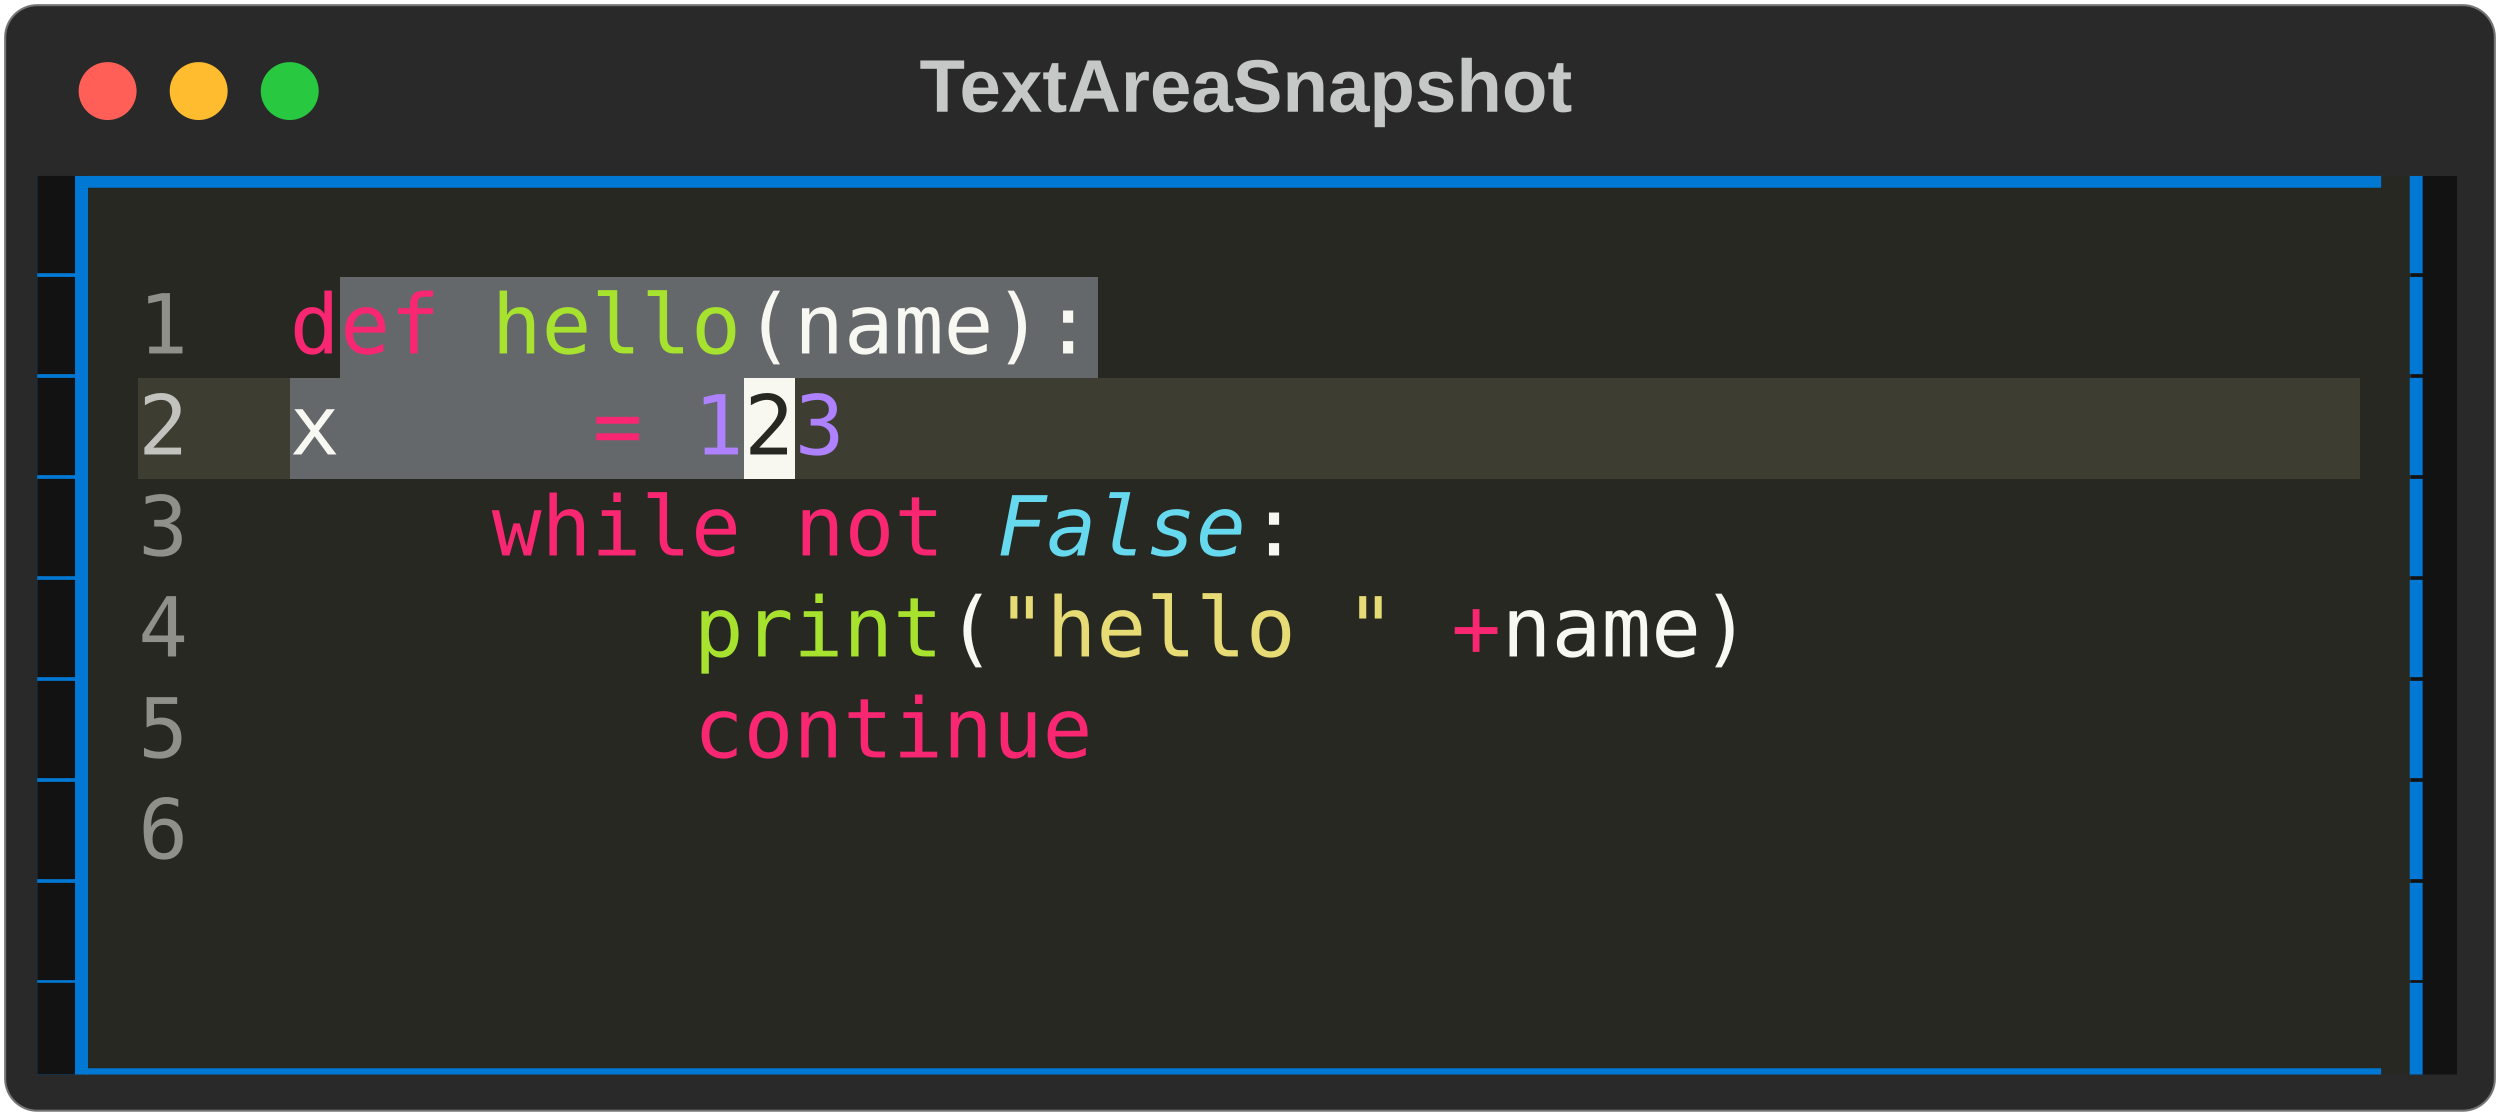
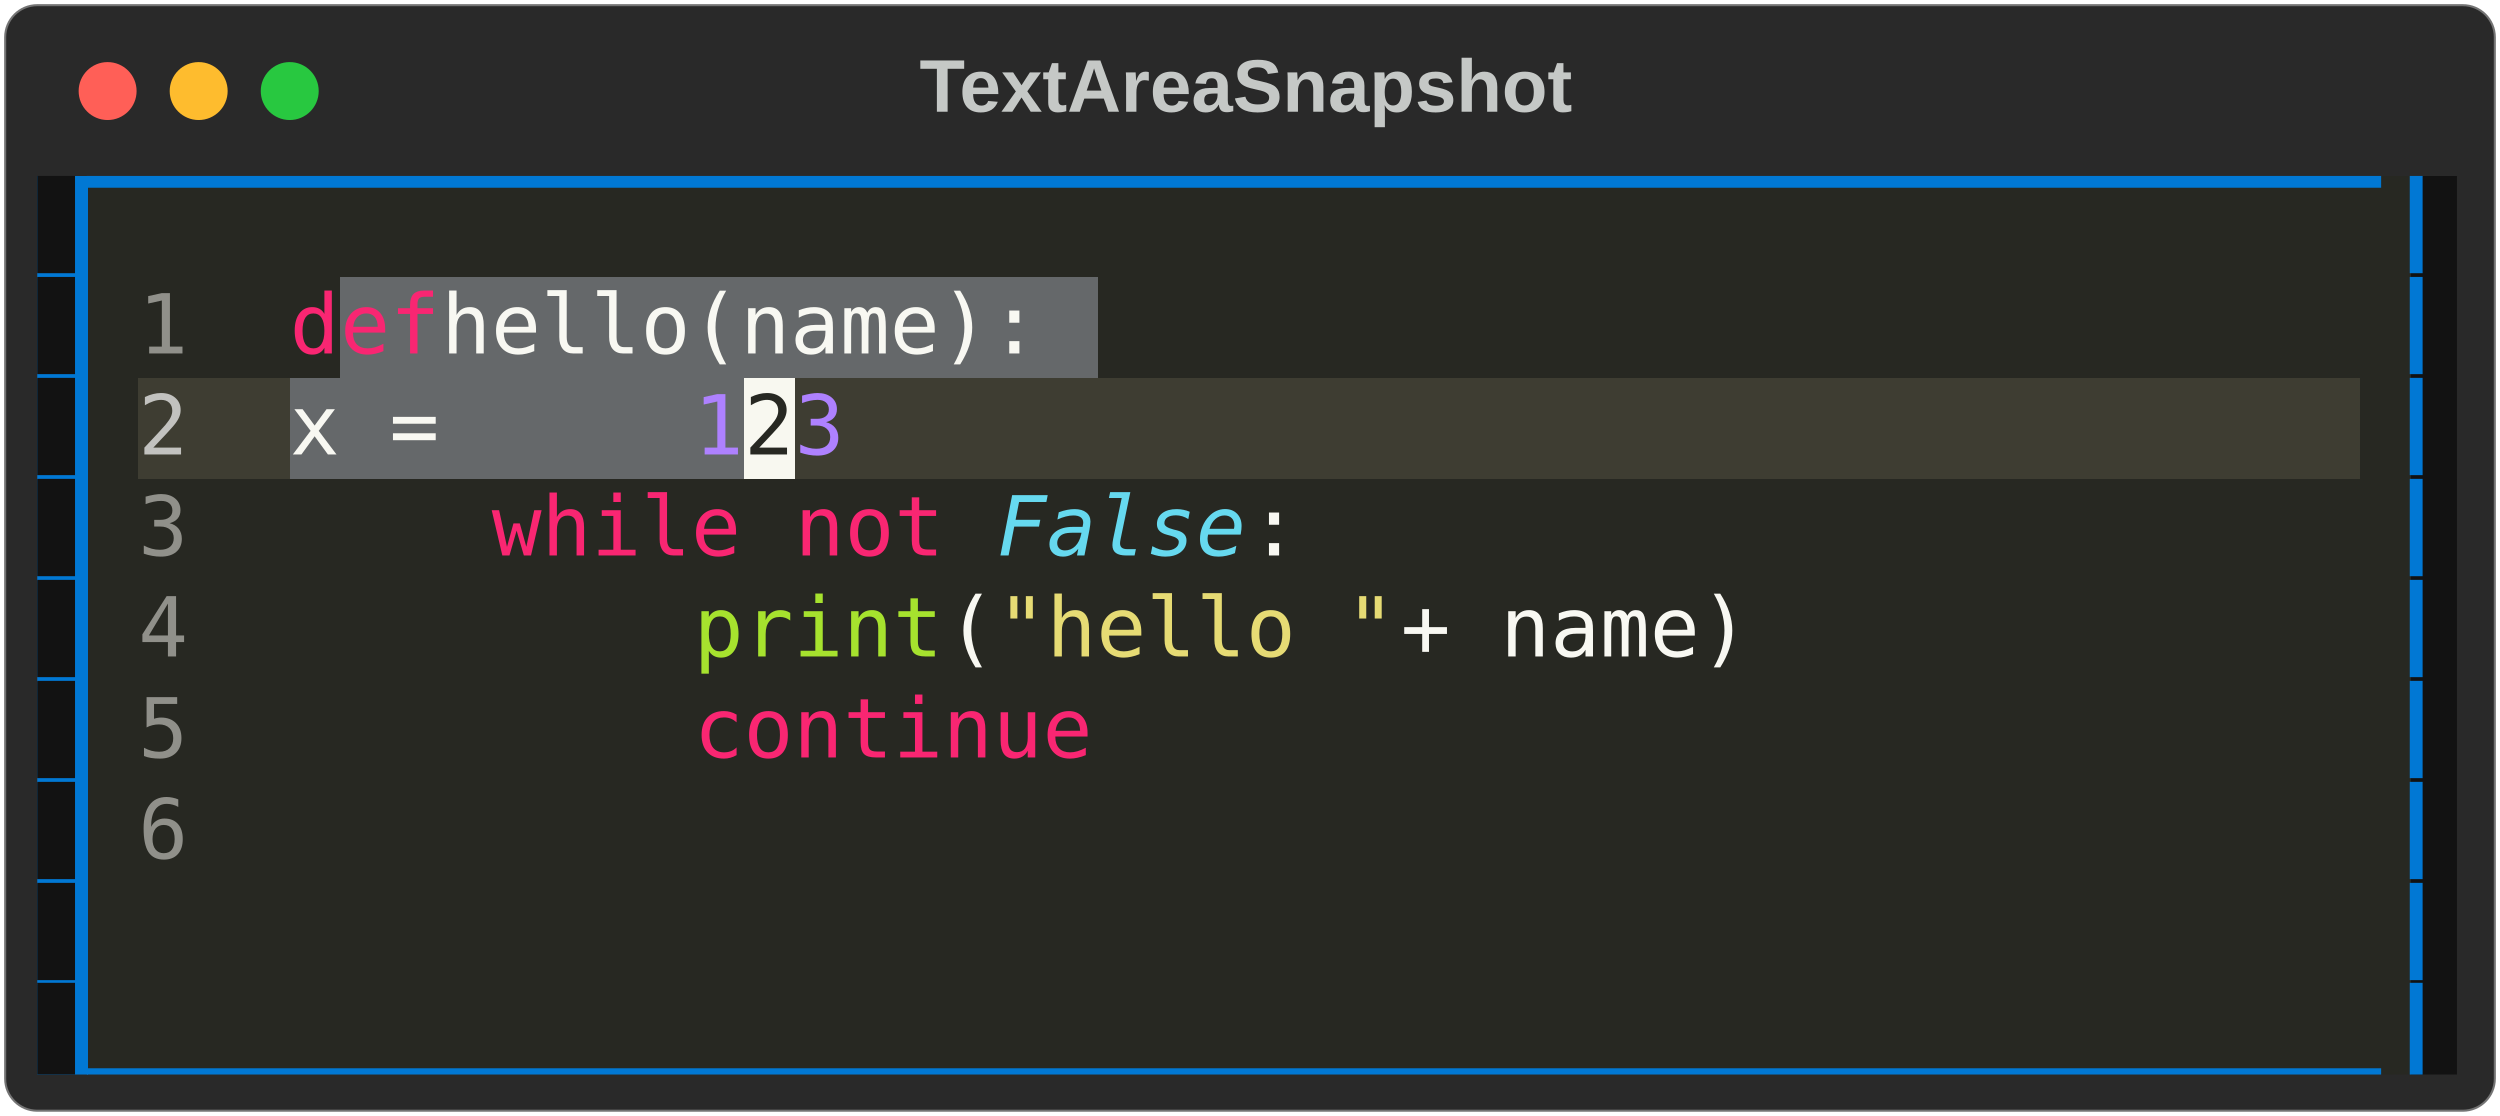
<svg xmlns="http://www.w3.org/2000/svg" class="rich-terminal" viewBox="0 0 604 269.6">
  <style>

    @font-face {
        font-family: "Fira Code";
        src: local("FiraCode-Regular"),
                url("https://cdnjs.cloudflare.com/ajax/libs/firacode/6.2.0/woff2/FiraCode-Regular.woff2") format("woff2"),
                url("https://cdnjs.cloudflare.com/ajax/libs/firacode/6.2.0/woff/FiraCode-Regular.woff") format("woff");
        font-style: normal;
        font-weight: 400;
    }
    @font-face {
        font-family: "Fira Code";
        src: local("FiraCode-Bold"),
                url("https://cdnjs.cloudflare.com/ajax/libs/firacode/6.2.0/woff2/FiraCode-Bold.woff2") format("woff2"),
                url("https://cdnjs.cloudflare.com/ajax/libs/firacode/6.2.0/woff/FiraCode-Bold.woff") format("woff");
        font-style: bold;
        font-weight: 700;
    }

-     .terminal-2288398405-matrix {
+     .terminal-2677119763-matrix {
        font-family: Fira Code, monospace;
        font-size: 20px;
        line-height: 24.4px;
        font-variant-east-asian: full-width;
    }

-     .terminal-2288398405-title {
+     .terminal-2677119763-title {
        font-size: 18px;
        font-weight: bold;
        font-family: arial;
    }

-     .terminal-2288398405-r1 { fill: #121212 }
- .terminal-2288398405-r2 { fill: #0178d4 }
- .terminal-2288398405-r3 { fill: #c5c8c6 }
- .terminal-2288398405-r4 { fill: #90908a }
- .terminal-2288398405-r5 { fill: #f92672 }
- .terminal-2288398405-r6 { fill: #f8f8f2 }
- .terminal-2288398405-r7 { fill: #a6e22e }
- .terminal-2288398405-r8 { fill: #c2c2bf }
- .terminal-2288398405-r9 { fill: #ae81ff }
- .terminal-2288398405-r10 { fill: #272822 }
- .terminal-2288398405-r11 { fill: #66d9ef;font-style: italic; }
- .terminal-2288398405-r12 { fill: #e6db74 }
+     .terminal-2677119763-r1 { fill: #121212 }
+ .terminal-2677119763-r2 { fill: #0178d4 }
+ .terminal-2677119763-r3 { fill: #c5c8c6 }
+ .terminal-2677119763-r4 { fill: #90908a }
+ .terminal-2677119763-r5 { fill: #f92672 }
+ .terminal-2677119763-r6 { fill: #f8f8f2 }
+ .terminal-2677119763-r7 { fill: #c2c2bf }
+ .terminal-2677119763-r8 { fill: #ae81ff }
+ .terminal-2677119763-r9 { fill: #272822 }
+ .terminal-2677119763-r10 { fill: #66d9ef;font-style: italic; }
+ .terminal-2677119763-r11 { fill: #a6e22e }
+ .terminal-2677119763-r12 { fill: #e6db74 }
    </style>
  <defs>
-     <clipPath id="terminal-2288398405-clip-terminal">
+     <clipPath id="terminal-2677119763-clip-terminal">
      <rect x="0" y="0" width="584.6" height="218.6" />
    </clipPath>
-     <clipPath id="terminal-2288398405-line-0">
+     <clipPath id="terminal-2677119763-line-0">
      <rect x="0" y="1.5" width="585.6" height="24.65" />
    </clipPath>
-     <clipPath id="terminal-2288398405-line-1">
+     <clipPath id="terminal-2677119763-line-1">
      <rect x="0" y="25.9" width="585.6" height="24.65" />
    </clipPath>
-     <clipPath id="terminal-2288398405-line-2">
+     <clipPath id="terminal-2677119763-line-2">
      <rect x="0" y="50.3" width="585.6" height="24.65" />
    </clipPath>
-     <clipPath id="terminal-2288398405-line-3">
+     <clipPath id="terminal-2677119763-line-3">
      <rect x="0" y="74.7" width="585.6" height="24.65" />
    </clipPath>
-     <clipPath id="terminal-2288398405-line-4">
+     <clipPath id="terminal-2677119763-line-4">
      <rect x="0" y="99.1" width="585.6" height="24.65" />
    </clipPath>
-     <clipPath id="terminal-2288398405-line-5">
+     <clipPath id="terminal-2677119763-line-5">
      <rect x="0" y="123.5" width="585.6" height="24.65" />
    </clipPath>
-     <clipPath id="terminal-2288398405-line-6">
+     <clipPath id="terminal-2677119763-line-6">
      <rect x="0" y="147.9" width="585.6" height="24.65" />
    </clipPath>
-     <clipPath id="terminal-2288398405-line-7">
+     <clipPath id="terminal-2677119763-line-7">
      <rect x="0" y="172.3" width="585.6" height="24.65" />
    </clipPath>
  </defs>
  <rect fill="#292929" stroke="rgba(255,255,255,0.35)" stroke-width="1" x="1" y="1" width="602" height="267.6" rx="8" />
-   <text class="terminal-2288398405-title" fill="#c5c8c6" text-anchor="middle" x="301" y="27">TextAreaSnapshot</text>
+   <text class="terminal-2677119763-title" fill="#c5c8c6" text-anchor="middle" x="301" y="27">TextAreaSnapshot</text>
  <g transform="translate(26,22)">
    <circle cx="0" cy="0" r="7" fill="#ff5f57" />
    <circle cx="22" cy="0" r="7" fill="#febc2e" />
    <circle cx="44" cy="0" r="7" fill="#28c840" />
  </g>
-   <g transform="translate(9, 41)" clip-path="url(#terminal-2288398405-clip-terminal)">
+   <g transform="translate(9, 41)" clip-path="url(#terminal-2677119763-clip-terminal)">
    <rect fill="#0178d4" x="0" y="1.5" width="12.2" height="24.65" shape-rendering="crispEdges" />
    <rect fill="#272822" x="12.2" y="1.5" width="561.2" height="24.65" shape-rendering="crispEdges" />
    <rect fill="#121212" x="573.4" y="1.5" width="12.2" height="24.65" shape-rendering="crispEdges" />
    <rect fill="#0178d4" x="0" y="25.9" width="12.2" height="24.65" shape-rendering="crispEdges" />
    <rect fill="#272822" x="12.2" y="25.9" width="12.2" height="24.65" shape-rendering="crispEdges" />
    <rect fill="#272822" x="24.4" y="25.9" width="36.6" height="24.65" shape-rendering="crispEdges" />
    <rect fill="#272822" x="61" y="25.9" width="12.2" height="24.65" shape-rendering="crispEdges" />
    <rect fill="#65686a" x="73.2" y="25.9" width="24.4" height="24.65" shape-rendering="crispEdges" />
-     <rect fill="#65686a" x="97.6" y="25.9" width="12.2" height="24.65" shape-rendering="crispEdges" />
-     <rect fill="#65686a" x="109.8" y="25.9" width="61" height="24.65" shape-rendering="crispEdges" />
-     <rect fill="#65686a" x="170.8" y="25.9" width="85.4" height="24.65" shape-rendering="crispEdges" />
+     <rect fill="#65686a" x="97.6" y="25.9" width="158.6" height="24.65" shape-rendering="crispEdges" />
    <rect fill="#272822" x="256.2" y="25.9" width="305" height="24.65" shape-rendering="crispEdges" />
    <rect fill="#272822" x="561.2" y="25.9" width="12.2" height="24.65" shape-rendering="crispEdges" />
    <rect fill="#121212" x="573.4" y="25.9" width="12.2" height="24.65" shape-rendering="crispEdges" />
    <rect fill="#0178d4" x="0" y="50.3" width="12.2" height="24.65" shape-rendering="crispEdges" />
    <rect fill="#272822" x="12.2" y="50.3" width="12.2" height="24.65" shape-rendering="crispEdges" />
    <rect fill="#3e3d32" x="24.4" y="50.3" width="36.6" height="24.65" shape-rendering="crispEdges" />
-     <rect fill="#65686a" x="61" y="50.3" width="73.2" height="24.65" shape-rendering="crispEdges" />
-     <rect fill="#65686a" x="134.2" y="50.3" width="12.2" height="24.65" shape-rendering="crispEdges" />
-     <rect fill="#65686a" x="146.4" y="50.3" width="12.2" height="24.65" shape-rendering="crispEdges" />
+     <rect fill="#65686a" x="61" y="50.3" width="97.6" height="24.65" shape-rendering="crispEdges" />
    <rect fill="#65686a" x="158.6" y="50.3" width="12.2" height="24.65" shape-rendering="crispEdges" />
    <rect fill="#f8f8f0" x="170.8" y="50.3" width="12.2" height="24.65" shape-rendering="crispEdges" />
    <rect fill="#3e3d32" x="183" y="50.3" width="12.2" height="24.65" shape-rendering="crispEdges" />
    <rect fill="#3e3d32" x="195.2" y="50.3" width="366" height="24.65" shape-rendering="crispEdges" />
    <rect fill="#272822" x="561.2" y="50.3" width="12.2" height="24.65" shape-rendering="crispEdges" />
    <rect fill="#121212" x="573.4" y="50.3" width="12.2" height="24.65" shape-rendering="crispEdges" />
    <rect fill="#0178d4" x="0" y="74.7" width="12.2" height="24.65" shape-rendering="crispEdges" />
    <rect fill="#272822" x="12.2" y="74.7" width="12.2" height="24.65" shape-rendering="crispEdges" />
    <rect fill="#272822" x="24.4" y="74.7" width="36.6" height="24.65" shape-rendering="crispEdges" />
    <rect fill="#272822" x="61" y="74.7" width="48.8" height="24.65" shape-rendering="crispEdges" />
    <rect fill="#272822" x="109.8" y="74.7" width="61" height="24.65" shape-rendering="crispEdges" />
    <rect fill="#272822" x="170.8" y="74.7" width="12.2" height="24.65" shape-rendering="crispEdges" />
    <rect fill="#272822" x="183" y="74.7" width="36.6" height="24.65" shape-rendering="crispEdges" />
    <rect fill="#272822" x="219.6" y="74.7" width="12.2" height="24.65" shape-rendering="crispEdges" />
    <rect fill="#272822" x="231.8" y="74.7" width="61" height="24.65" shape-rendering="crispEdges" />
    <rect fill="#272822" x="292.8" y="74.7" width="268.4" height="24.65" shape-rendering="crispEdges" />
    <rect fill="#272822" x="561.2" y="74.7" width="12.2" height="24.65" shape-rendering="crispEdges" />
    <rect fill="#121212" x="573.4" y="74.7" width="12.2" height="24.65" shape-rendering="crispEdges" />
    <rect fill="#0178d4" x="0" y="99.1" width="12.2" height="24.65" shape-rendering="crispEdges" />
    <rect fill="#272822" x="12.2" y="99.1" width="12.2" height="24.65" shape-rendering="crispEdges" />
    <rect fill="#272822" x="24.4" y="99.1" width="36.6" height="24.65" shape-rendering="crispEdges" />
    <rect fill="#272822" x="61" y="99.1" width="97.6" height="24.65" shape-rendering="crispEdges" />
    <rect fill="#272822" x="158.6" y="99.1" width="61" height="24.65" shape-rendering="crispEdges" />
    <rect fill="#272822" x="219.6" y="99.1" width="12.2" height="24.65" shape-rendering="crispEdges" />
    <rect fill="#272822" x="231.8" y="99.1" width="97.6" height="24.65" shape-rendering="crispEdges" />
-     <rect fill="#272822" x="329.4" y="99.1" width="12.2" height="24.65" shape-rendering="crispEdges" />
-     <rect fill="#272822" x="341.6" y="99.1" width="12.2" height="24.65" shape-rendering="crispEdges" />
-     <rect fill="#272822" x="353.8" y="99.1" width="207.4" height="24.65" shape-rendering="crispEdges" />
+     <rect fill="#272822" x="329.4" y="99.1" width="231.8" height="24.65" shape-rendering="crispEdges" />
    <rect fill="#272822" x="561.2" y="99.1" width="12.2" height="24.65" shape-rendering="crispEdges" />
    <rect fill="#121212" x="573.4" y="99.1" width="12.2" height="24.65" shape-rendering="crispEdges" />
    <rect fill="#0178d4" x="0" y="123.5" width="12.2" height="24.65" shape-rendering="crispEdges" />
    <rect fill="#272822" x="12.2" y="123.5" width="12.2" height="24.65" shape-rendering="crispEdges" />
    <rect fill="#272822" x="24.4" y="123.5" width="36.6" height="24.65" shape-rendering="crispEdges" />
    <rect fill="#272822" x="61" y="123.5" width="97.6" height="24.65" shape-rendering="crispEdges" />
    <rect fill="#272822" x="158.6" y="123.5" width="97.6" height="24.65" shape-rendering="crispEdges" />
    <rect fill="#272822" x="256.2" y="123.5" width="305" height="24.65" shape-rendering="crispEdges" />
    <rect fill="#272822" x="561.2" y="123.5" width="12.2" height="24.65" shape-rendering="crispEdges" />
    <rect fill="#121212" x="573.4" y="123.5" width="12.2" height="24.65" shape-rendering="crispEdges" />
    <rect fill="#0178d4" x="0" y="147.9" width="12.2" height="24.65" shape-rendering="crispEdges" />
    <rect fill="#272822" x="12.2" y="147.9" width="12.2" height="24.65" shape-rendering="crispEdges" />
    <rect fill="#272822" x="24.4" y="147.9" width="36.6" height="24.65" shape-rendering="crispEdges" />
    <rect fill="#272822" x="61" y="147.9" width="500.2" height="24.65" shape-rendering="crispEdges" />
    <rect fill="#272822" x="561.2" y="147.9" width="12.2" height="24.65" shape-rendering="crispEdges" />
    <rect fill="#121212" x="573.4" y="147.9" width="12.2" height="24.65" shape-rendering="crispEdges" />
    <rect fill="#0178d4" x="0" y="172.3" width="12.2" height="24.65" shape-rendering="crispEdges" />
    <rect fill="#272822" x="12.2" y="172.3" width="561.2" height="24.65" shape-rendering="crispEdges" />
    <rect fill="#121212" x="573.4" y="172.3" width="12.2" height="24.65" shape-rendering="crispEdges" />
    <rect fill="#0178d4" x="0" y="196.7" width="12.2" height="24.65" shape-rendering="crispEdges" />
    <rect fill="#272822" x="12.2" y="196.7" width="561.2" height="24.65" shape-rendering="crispEdges" />
    <rect fill="#121212" x="573.4" y="196.7" width="12.2" height="24.65" shape-rendering="crispEdges" />
-     <g class="terminal-2288398405-matrix">
-       <text class="terminal-2288398405-r1" x="0" y="20" textLength="12.2" clip-path="url(#terminal-2288398405-line-0)">▊</text>
-       <text class="terminal-2288398405-r2" x="12.2" y="20" textLength="561.2" clip-path="url(#terminal-2288398405-line-0)">▔▔▔▔▔▔▔▔▔▔▔▔▔▔▔▔▔▔▔▔▔▔▔▔▔▔▔▔▔▔▔▔▔▔▔▔▔▔▔▔▔▔▔▔▔▔</text>
-       <text class="terminal-2288398405-r2" x="573.4" y="20" textLength="12.2" clip-path="url(#terminal-2288398405-line-0)">▎</text>
-       <text class="terminal-2288398405-r3" x="585.6" y="20" textLength="12.2" clip-path="url(#terminal-2288398405-line-0)">
- </text>
-       <text class="terminal-2288398405-r1" x="0" y="44.4" textLength="12.2" clip-path="url(#terminal-2288398405-line-1)">▊</text>
-       <text class="terminal-2288398405-r4" x="24.4" y="44.4" textLength="36.6" clip-path="url(#terminal-2288398405-line-1)">1  </text>
-       <text class="terminal-2288398405-r5" x="61" y="44.4" textLength="12.2" clip-path="url(#terminal-2288398405-line-1)">d</text>
-       <text class="terminal-2288398405-r5" x="73.2" y="44.4" textLength="24.4" clip-path="url(#terminal-2288398405-line-1)">ef</text>
-       <text class="terminal-2288398405-r7" x="109.8" y="44.4" textLength="61" clip-path="url(#terminal-2288398405-line-1)">hello</text>
-       <text class="terminal-2288398405-r6" x="170.8" y="44.4" textLength="85.4" clip-path="url(#terminal-2288398405-line-1)">(name):</text>
-       <text class="terminal-2288398405-r2" x="573.4" y="44.4" textLength="12.2" clip-path="url(#terminal-2288398405-line-1)">▎</text>
-       <text class="terminal-2288398405-r3" x="585.6" y="44.4" textLength="12.2" clip-path="url(#terminal-2288398405-line-1)">
- </text>
-       <text class="terminal-2288398405-r1" x="0" y="68.8" textLength="12.2" clip-path="url(#terminal-2288398405-line-2)">▊</text>
-       <text class="terminal-2288398405-r8" x="24.4" y="68.8" textLength="36.6" clip-path="url(#terminal-2288398405-line-2)">2  </text>
-       <text class="terminal-2288398405-r6" x="61" y="68.8" textLength="73.2" clip-path="url(#terminal-2288398405-line-2)">    x </text>
-       <text class="terminal-2288398405-r5" x="134.2" y="68.8" textLength="12.2" clip-path="url(#terminal-2288398405-line-2)">=</text>
-       <text class="terminal-2288398405-r9" x="158.6" y="68.8" textLength="12.2" clip-path="url(#terminal-2288398405-line-2)">1</text>
-       <text class="terminal-2288398405-r10" x="170.8" y="68.8" textLength="12.2" clip-path="url(#terminal-2288398405-line-2)">2</text>
-       <text class="terminal-2288398405-r9" x="183" y="68.8" textLength="12.2" clip-path="url(#terminal-2288398405-line-2)">3</text>
-       <text class="terminal-2288398405-r2" x="573.4" y="68.8" textLength="12.2" clip-path="url(#terminal-2288398405-line-2)">▎</text>
-       <text class="terminal-2288398405-r3" x="585.6" y="68.8" textLength="12.2" clip-path="url(#terminal-2288398405-line-2)">
- </text>
-       <text class="terminal-2288398405-r1" x="0" y="93.2" textLength="12.2" clip-path="url(#terminal-2288398405-line-3)">▊</text>
-       <text class="terminal-2288398405-r4" x="24.4" y="93.2" textLength="36.6" clip-path="url(#terminal-2288398405-line-3)">3  </text>
-       <text class="terminal-2288398405-r5" x="109.8" y="93.2" textLength="61" clip-path="url(#terminal-2288398405-line-3)">while</text>
-       <text class="terminal-2288398405-r5" x="183" y="93.2" textLength="36.6" clip-path="url(#terminal-2288398405-line-3)">not</text>
-       <text class="terminal-2288398405-r11" x="231.8" y="93.2" textLength="61" clip-path="url(#terminal-2288398405-line-3)">False</text>
-       <text class="terminal-2288398405-r6" x="292.8" y="93.2" textLength="268.4" clip-path="url(#terminal-2288398405-line-3)">:                     </text>
-       <text class="terminal-2288398405-r2" x="573.4" y="93.2" textLength="12.2" clip-path="url(#terminal-2288398405-line-3)">▎</text>
-       <text class="terminal-2288398405-r3" x="585.6" y="93.2" textLength="12.2" clip-path="url(#terminal-2288398405-line-3)">
- </text>
-       <text class="terminal-2288398405-r1" x="0" y="117.6" textLength="12.2" clip-path="url(#terminal-2288398405-line-4)">▊</text>
-       <text class="terminal-2288398405-r4" x="24.4" y="117.6" textLength="36.6" clip-path="url(#terminal-2288398405-line-4)">4  </text>
-       <text class="terminal-2288398405-r7" x="158.6" y="117.6" textLength="61" clip-path="url(#terminal-2288398405-line-4)">print</text>
-       <text class="terminal-2288398405-r6" x="219.6" y="117.6" textLength="12.2" clip-path="url(#terminal-2288398405-line-4)">(</text>
-       <text class="terminal-2288398405-r12" x="231.8" y="117.6" textLength="97.6" clip-path="url(#terminal-2288398405-line-4)">"hello "</text>
-       <text class="terminal-2288398405-r5" x="341.6" y="117.6" textLength="12.2" clip-path="url(#terminal-2288398405-line-4)">+</text>
-       <text class="terminal-2288398405-r6" x="353.8" y="117.6" textLength="207.4" clip-path="url(#terminal-2288398405-line-4)"> name)           </text>
-       <text class="terminal-2288398405-r2" x="573.4" y="117.6" textLength="12.2" clip-path="url(#terminal-2288398405-line-4)">▎</text>
-       <text class="terminal-2288398405-r3" x="585.6" y="117.6" textLength="12.2" clip-path="url(#terminal-2288398405-line-4)">
- </text>
-       <text class="terminal-2288398405-r1" x="0" y="142" textLength="12.2" clip-path="url(#terminal-2288398405-line-5)">▊</text>
-       <text class="terminal-2288398405-r4" x="24.4" y="142" textLength="36.6" clip-path="url(#terminal-2288398405-line-5)">5  </text>
-       <text class="terminal-2288398405-r5" x="158.6" y="142" textLength="97.6" clip-path="url(#terminal-2288398405-line-5)">continue</text>
-       <text class="terminal-2288398405-r2" x="573.4" y="142" textLength="12.2" clip-path="url(#terminal-2288398405-line-5)">▎</text>
-       <text class="terminal-2288398405-r3" x="585.6" y="142" textLength="12.2" clip-path="url(#terminal-2288398405-line-5)">
- </text>
-       <text class="terminal-2288398405-r1" x="0" y="166.4" textLength="12.2" clip-path="url(#terminal-2288398405-line-6)">▊</text>
-       <text class="terminal-2288398405-r4" x="24.4" y="166.4" textLength="36.6" clip-path="url(#terminal-2288398405-line-6)">6  </text>
-       <text class="terminal-2288398405-r2" x="573.4" y="166.4" textLength="12.2" clip-path="url(#terminal-2288398405-line-6)">▎</text>
-       <text class="terminal-2288398405-r3" x="585.6" y="166.4" textLength="12.2" clip-path="url(#terminal-2288398405-line-6)">
- </text>
-       <text class="terminal-2288398405-r1" x="0" y="190.8" textLength="12.2" clip-path="url(#terminal-2288398405-line-7)">▊</text>
-       <text class="terminal-2288398405-r2" x="573.4" y="190.8" textLength="12.2" clip-path="url(#terminal-2288398405-line-7)">▎</text>
-       <text class="terminal-2288398405-r3" x="585.6" y="190.8" textLength="12.2" clip-path="url(#terminal-2288398405-line-7)">
- </text>
-       <text class="terminal-2288398405-r1" x="0" y="215.2" textLength="12.2" clip-path="url(#terminal-2288398405-line-8)">▊</text>
-       <text class="terminal-2288398405-r2" x="12.2" y="215.2" textLength="561.2" clip-path="url(#terminal-2288398405-line-8)">▁▁▁▁▁▁▁▁▁▁▁▁▁▁▁▁▁▁▁▁▁▁▁▁▁▁▁▁▁▁▁▁▁▁▁▁▁▁▁▁▁▁▁▁▁▁</text>
-       <text class="terminal-2288398405-r2" x="573.4" y="215.2" textLength="12.2" clip-path="url(#terminal-2288398405-line-8)">▎</text>
+     <g class="terminal-2677119763-matrix">
+       <text class="terminal-2677119763-r1" x="0" y="20" textLength="12.2" clip-path="url(#terminal-2677119763-line-0)">▊</text>
+       <text class="terminal-2677119763-r2" x="12.2" y="20" textLength="561.2" clip-path="url(#terminal-2677119763-line-0)">▔▔▔▔▔▔▔▔▔▔▔▔▔▔▔▔▔▔▔▔▔▔▔▔▔▔▔▔▔▔▔▔▔▔▔▔▔▔▔▔▔▔▔▔▔▔</text>
+       <text class="terminal-2677119763-r2" x="573.4" y="20" textLength="12.2" clip-path="url(#terminal-2677119763-line-0)">▎</text>
+       <text class="terminal-2677119763-r3" x="585.6" y="20" textLength="12.2" clip-path="url(#terminal-2677119763-line-0)">
+ </text>
+       <text class="terminal-2677119763-r1" x="0" y="44.4" textLength="12.2" clip-path="url(#terminal-2677119763-line-1)">▊</text>
+       <text class="terminal-2677119763-r4" x="24.4" y="44.4" textLength="36.6" clip-path="url(#terminal-2677119763-line-1)">1  </text>
+       <text class="terminal-2677119763-r5" x="61" y="44.4" textLength="12.2" clip-path="url(#terminal-2677119763-line-1)">d</text>
+       <text class="terminal-2677119763-r5" x="73.2" y="44.4" textLength="24.4" clip-path="url(#terminal-2677119763-line-1)">ef</text>
+       <text class="terminal-2677119763-r6" x="97.6" y="44.4" textLength="158.6" clip-path="url(#terminal-2677119763-line-1)"> hello(name):</text>
+       <text class="terminal-2677119763-r2" x="573.4" y="44.4" textLength="12.2" clip-path="url(#terminal-2677119763-line-1)">▎</text>
+       <text class="terminal-2677119763-r3" x="585.6" y="44.4" textLength="12.2" clip-path="url(#terminal-2677119763-line-1)">
+ </text>
+       <text class="terminal-2677119763-r1" x="0" y="68.8" textLength="12.2" clip-path="url(#terminal-2677119763-line-2)">▊</text>
+       <text class="terminal-2677119763-r7" x="24.4" y="68.8" textLength="36.6" clip-path="url(#terminal-2677119763-line-2)">2  </text>
+       <text class="terminal-2677119763-r6" x="61" y="68.8" textLength="97.6" clip-path="url(#terminal-2677119763-line-2)">    x = </text>
+       <text class="terminal-2677119763-r8" x="158.6" y="68.8" textLength="12.2" clip-path="url(#terminal-2677119763-line-2)">1</text>
+       <text class="terminal-2677119763-r9" x="170.8" y="68.8" textLength="12.2" clip-path="url(#terminal-2677119763-line-2)">2</text>
+       <text class="terminal-2677119763-r8" x="183" y="68.8" textLength="12.2" clip-path="url(#terminal-2677119763-line-2)">3</text>
+       <text class="terminal-2677119763-r2" x="573.4" y="68.8" textLength="12.2" clip-path="url(#terminal-2677119763-line-2)">▎</text>
+       <text class="terminal-2677119763-r3" x="585.6" y="68.8" textLength="12.2" clip-path="url(#terminal-2677119763-line-2)">
+ </text>
+       <text class="terminal-2677119763-r1" x="0" y="93.2" textLength="12.2" clip-path="url(#terminal-2677119763-line-3)">▊</text>
+       <text class="terminal-2677119763-r4" x="24.4" y="93.2" textLength="36.6" clip-path="url(#terminal-2677119763-line-3)">3  </text>
+       <text class="terminal-2677119763-r5" x="109.8" y="93.2" textLength="61" clip-path="url(#terminal-2677119763-line-3)">while</text>
+       <text class="terminal-2677119763-r5" x="183" y="93.2" textLength="36.6" clip-path="url(#terminal-2677119763-line-3)">not</text>
+       <text class="terminal-2677119763-r10" x="231.8" y="93.2" textLength="61" clip-path="url(#terminal-2677119763-line-3)">False</text>
+       <text class="terminal-2677119763-r6" x="292.8" y="93.2" textLength="268.4" clip-path="url(#terminal-2677119763-line-3)">:                     </text>
+       <text class="terminal-2677119763-r2" x="573.4" y="93.2" textLength="12.2" clip-path="url(#terminal-2677119763-line-3)">▎</text>
+       <text class="terminal-2677119763-r3" x="585.6" y="93.2" textLength="12.2" clip-path="url(#terminal-2677119763-line-3)">
+ </text>
+       <text class="terminal-2677119763-r1" x="0" y="117.6" textLength="12.2" clip-path="url(#terminal-2677119763-line-4)">▊</text>
+       <text class="terminal-2677119763-r4" x="24.4" y="117.6" textLength="36.6" clip-path="url(#terminal-2677119763-line-4)">4  </text>
+       <text class="terminal-2677119763-r11" x="158.6" y="117.6" textLength="61" clip-path="url(#terminal-2677119763-line-4)">print</text>
+       <text class="terminal-2677119763-r6" x="219.6" y="117.6" textLength="12.2" clip-path="url(#terminal-2677119763-line-4)">(</text>
+       <text class="terminal-2677119763-r12" x="231.8" y="117.6" textLength="97.6" clip-path="url(#terminal-2677119763-line-4)">"hello "</text>
+       <text class="terminal-2677119763-r6" x="329.4" y="117.6" textLength="231.8" clip-path="url(#terminal-2677119763-line-4)"> + name)           </text>
+       <text class="terminal-2677119763-r2" x="573.4" y="117.6" textLength="12.2" clip-path="url(#terminal-2677119763-line-4)">▎</text>
+       <text class="terminal-2677119763-r3" x="585.6" y="117.6" textLength="12.2" clip-path="url(#terminal-2677119763-line-4)">
+ </text>
+       <text class="terminal-2677119763-r1" x="0" y="142" textLength="12.2" clip-path="url(#terminal-2677119763-line-5)">▊</text>
+       <text class="terminal-2677119763-r4" x="24.4" y="142" textLength="36.6" clip-path="url(#terminal-2677119763-line-5)">5  </text>
+       <text class="terminal-2677119763-r5" x="158.6" y="142" textLength="97.6" clip-path="url(#terminal-2677119763-line-5)">continue</text>
+       <text class="terminal-2677119763-r2" x="573.4" y="142" textLength="12.2" clip-path="url(#terminal-2677119763-line-5)">▎</text>
+       <text class="terminal-2677119763-r3" x="585.6" y="142" textLength="12.2" clip-path="url(#terminal-2677119763-line-5)">
+ </text>
+       <text class="terminal-2677119763-r1" x="0" y="166.4" textLength="12.2" clip-path="url(#terminal-2677119763-line-6)">▊</text>
+       <text class="terminal-2677119763-r4" x="24.4" y="166.4" textLength="36.6" clip-path="url(#terminal-2677119763-line-6)">6  </text>
+       <text class="terminal-2677119763-r2" x="573.4" y="166.4" textLength="12.2" clip-path="url(#terminal-2677119763-line-6)">▎</text>
+       <text class="terminal-2677119763-r3" x="585.6" y="166.4" textLength="12.2" clip-path="url(#terminal-2677119763-line-6)">
+ </text>
+       <text class="terminal-2677119763-r1" x="0" y="190.8" textLength="12.2" clip-path="url(#terminal-2677119763-line-7)">▊</text>
+       <text class="terminal-2677119763-r2" x="573.4" y="190.8" textLength="12.2" clip-path="url(#terminal-2677119763-line-7)">▎</text>
+       <text class="terminal-2677119763-r3" x="585.6" y="190.8" textLength="12.2" clip-path="url(#terminal-2677119763-line-7)">
+ </text>
+       <text class="terminal-2677119763-r1" x="0" y="215.2" textLength="12.2" clip-path="url(#terminal-2677119763-line-8)">▊</text>
+       <text class="terminal-2677119763-r2" x="12.2" y="215.2" textLength="561.2" clip-path="url(#terminal-2677119763-line-8)">▁▁▁▁▁▁▁▁▁▁▁▁▁▁▁▁▁▁▁▁▁▁▁▁▁▁▁▁▁▁▁▁▁▁▁▁▁▁▁▁▁▁▁▁▁▁</text>
+       <text class="terminal-2677119763-r2" x="573.4" y="215.2" textLength="12.2" clip-path="url(#terminal-2677119763-line-8)">▎</text>
    </g>
  </g>
</svg>
